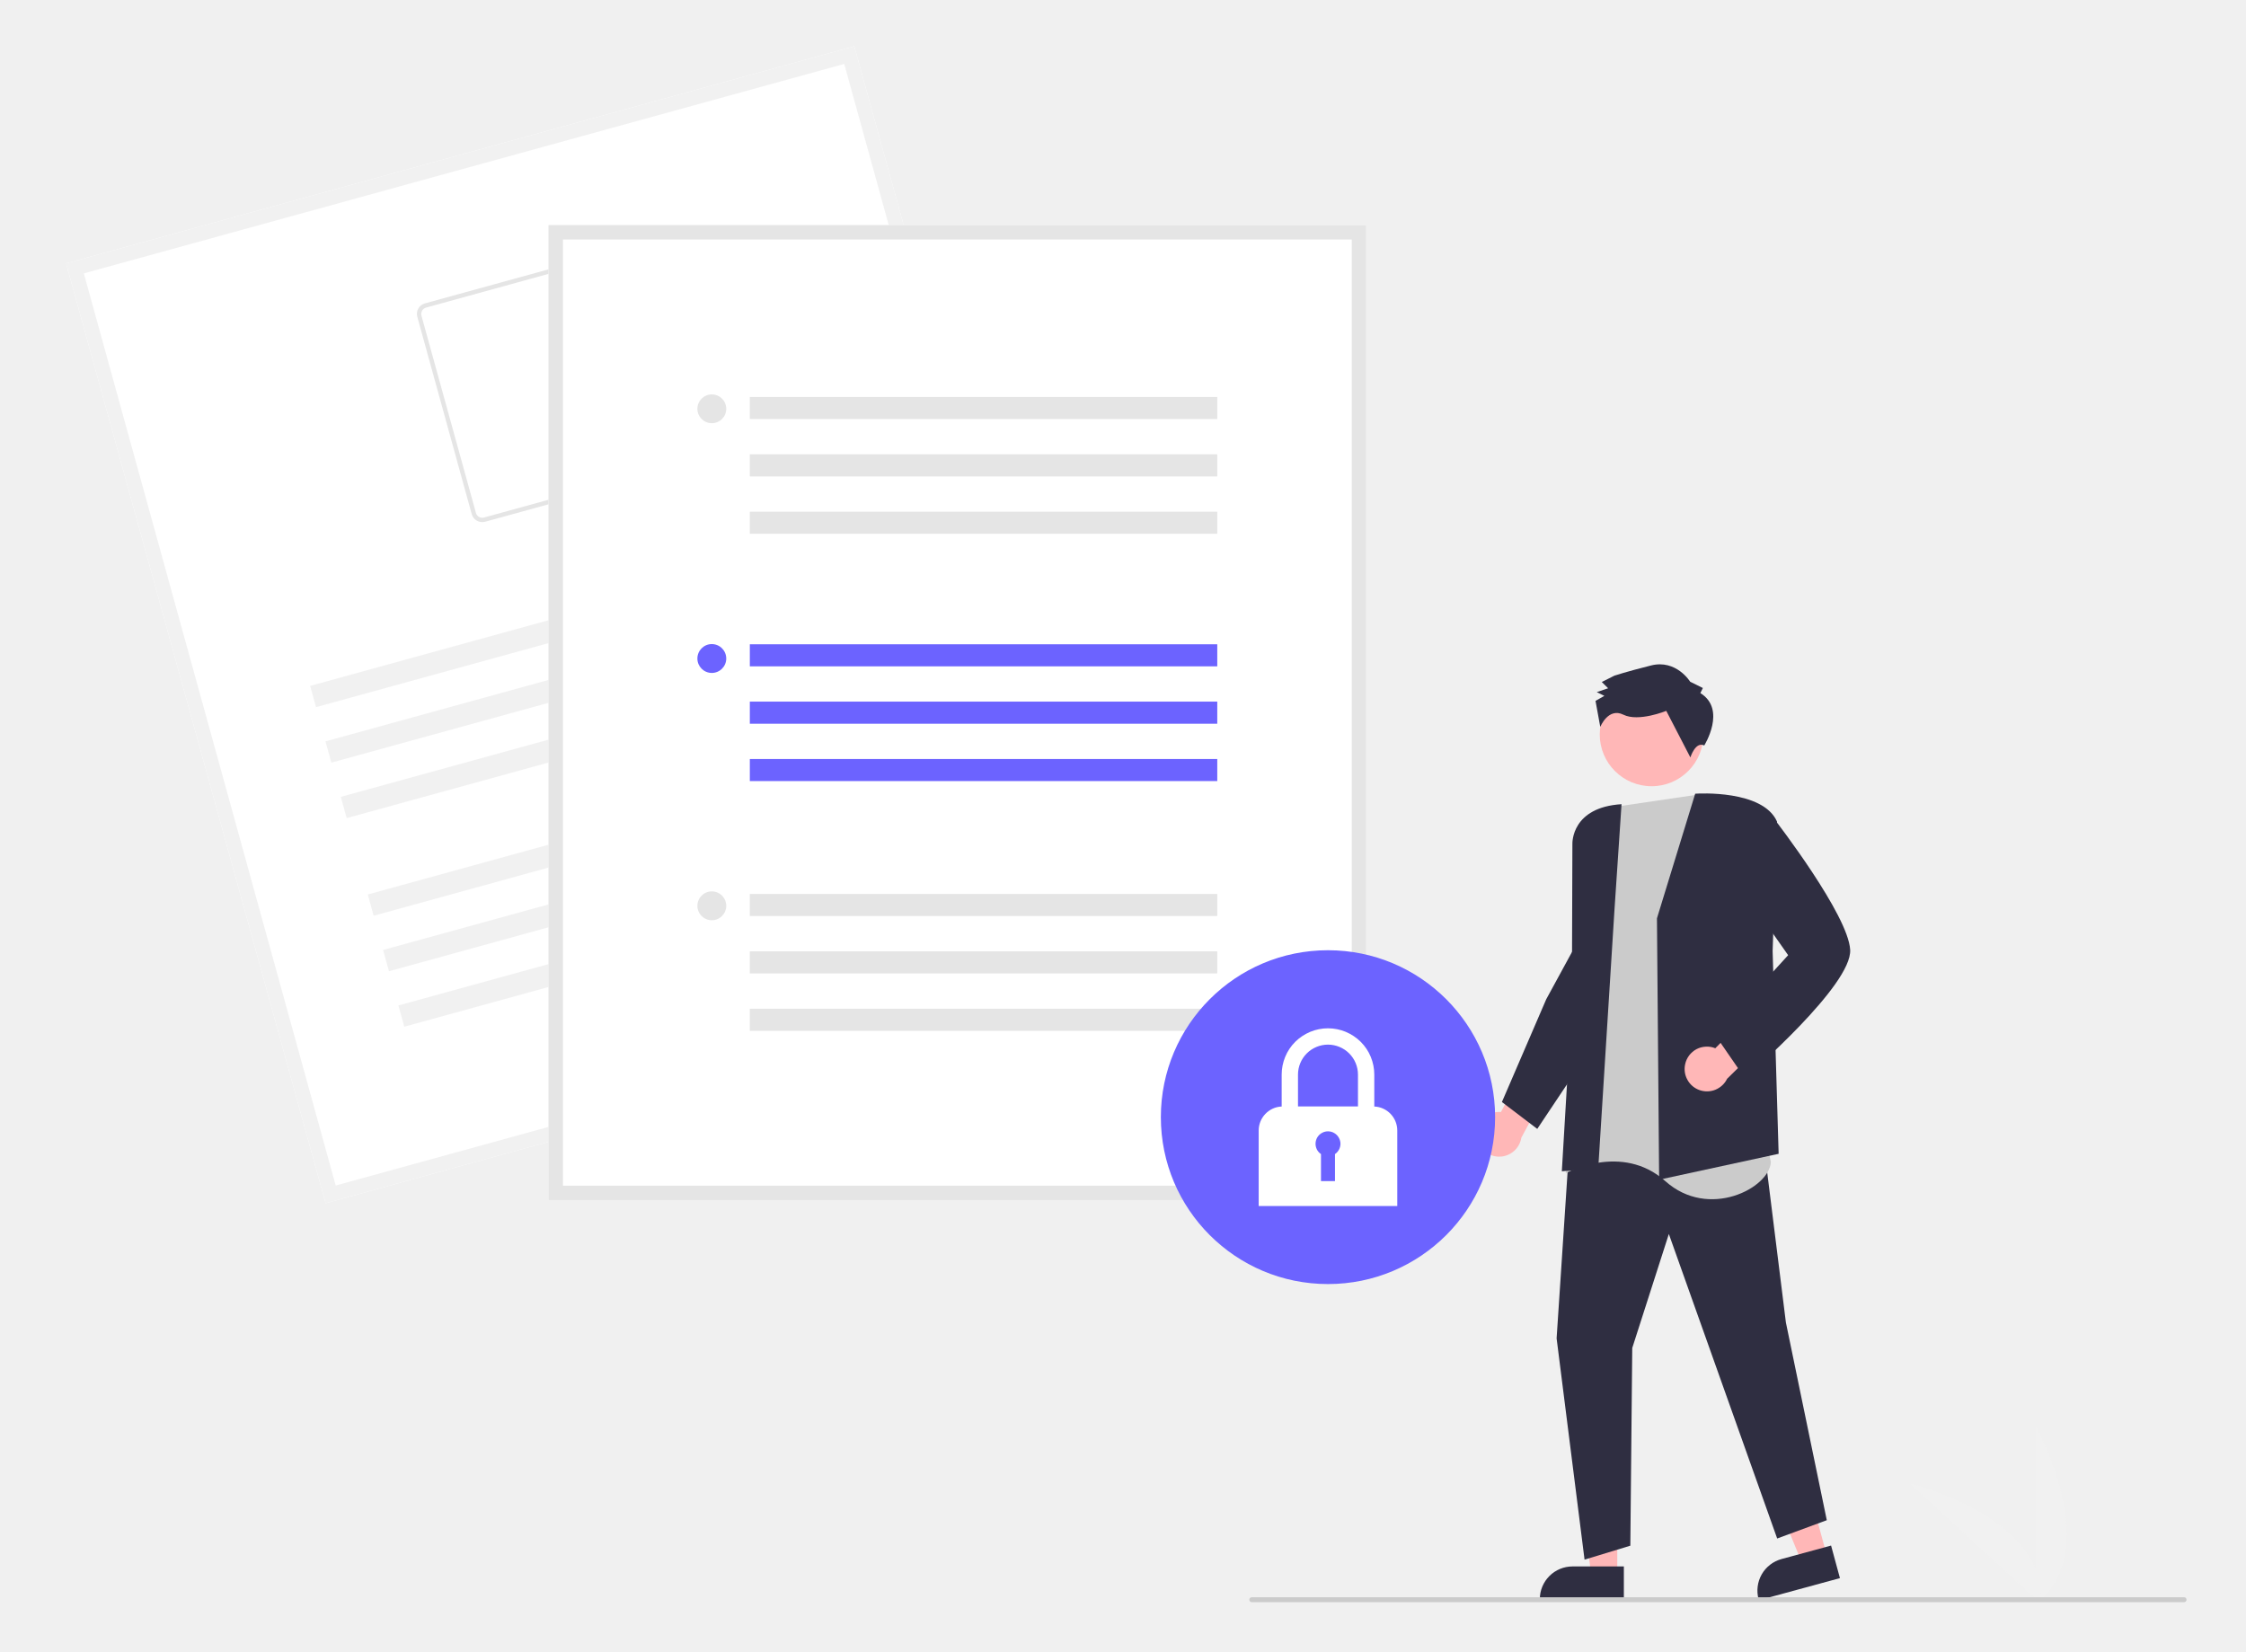
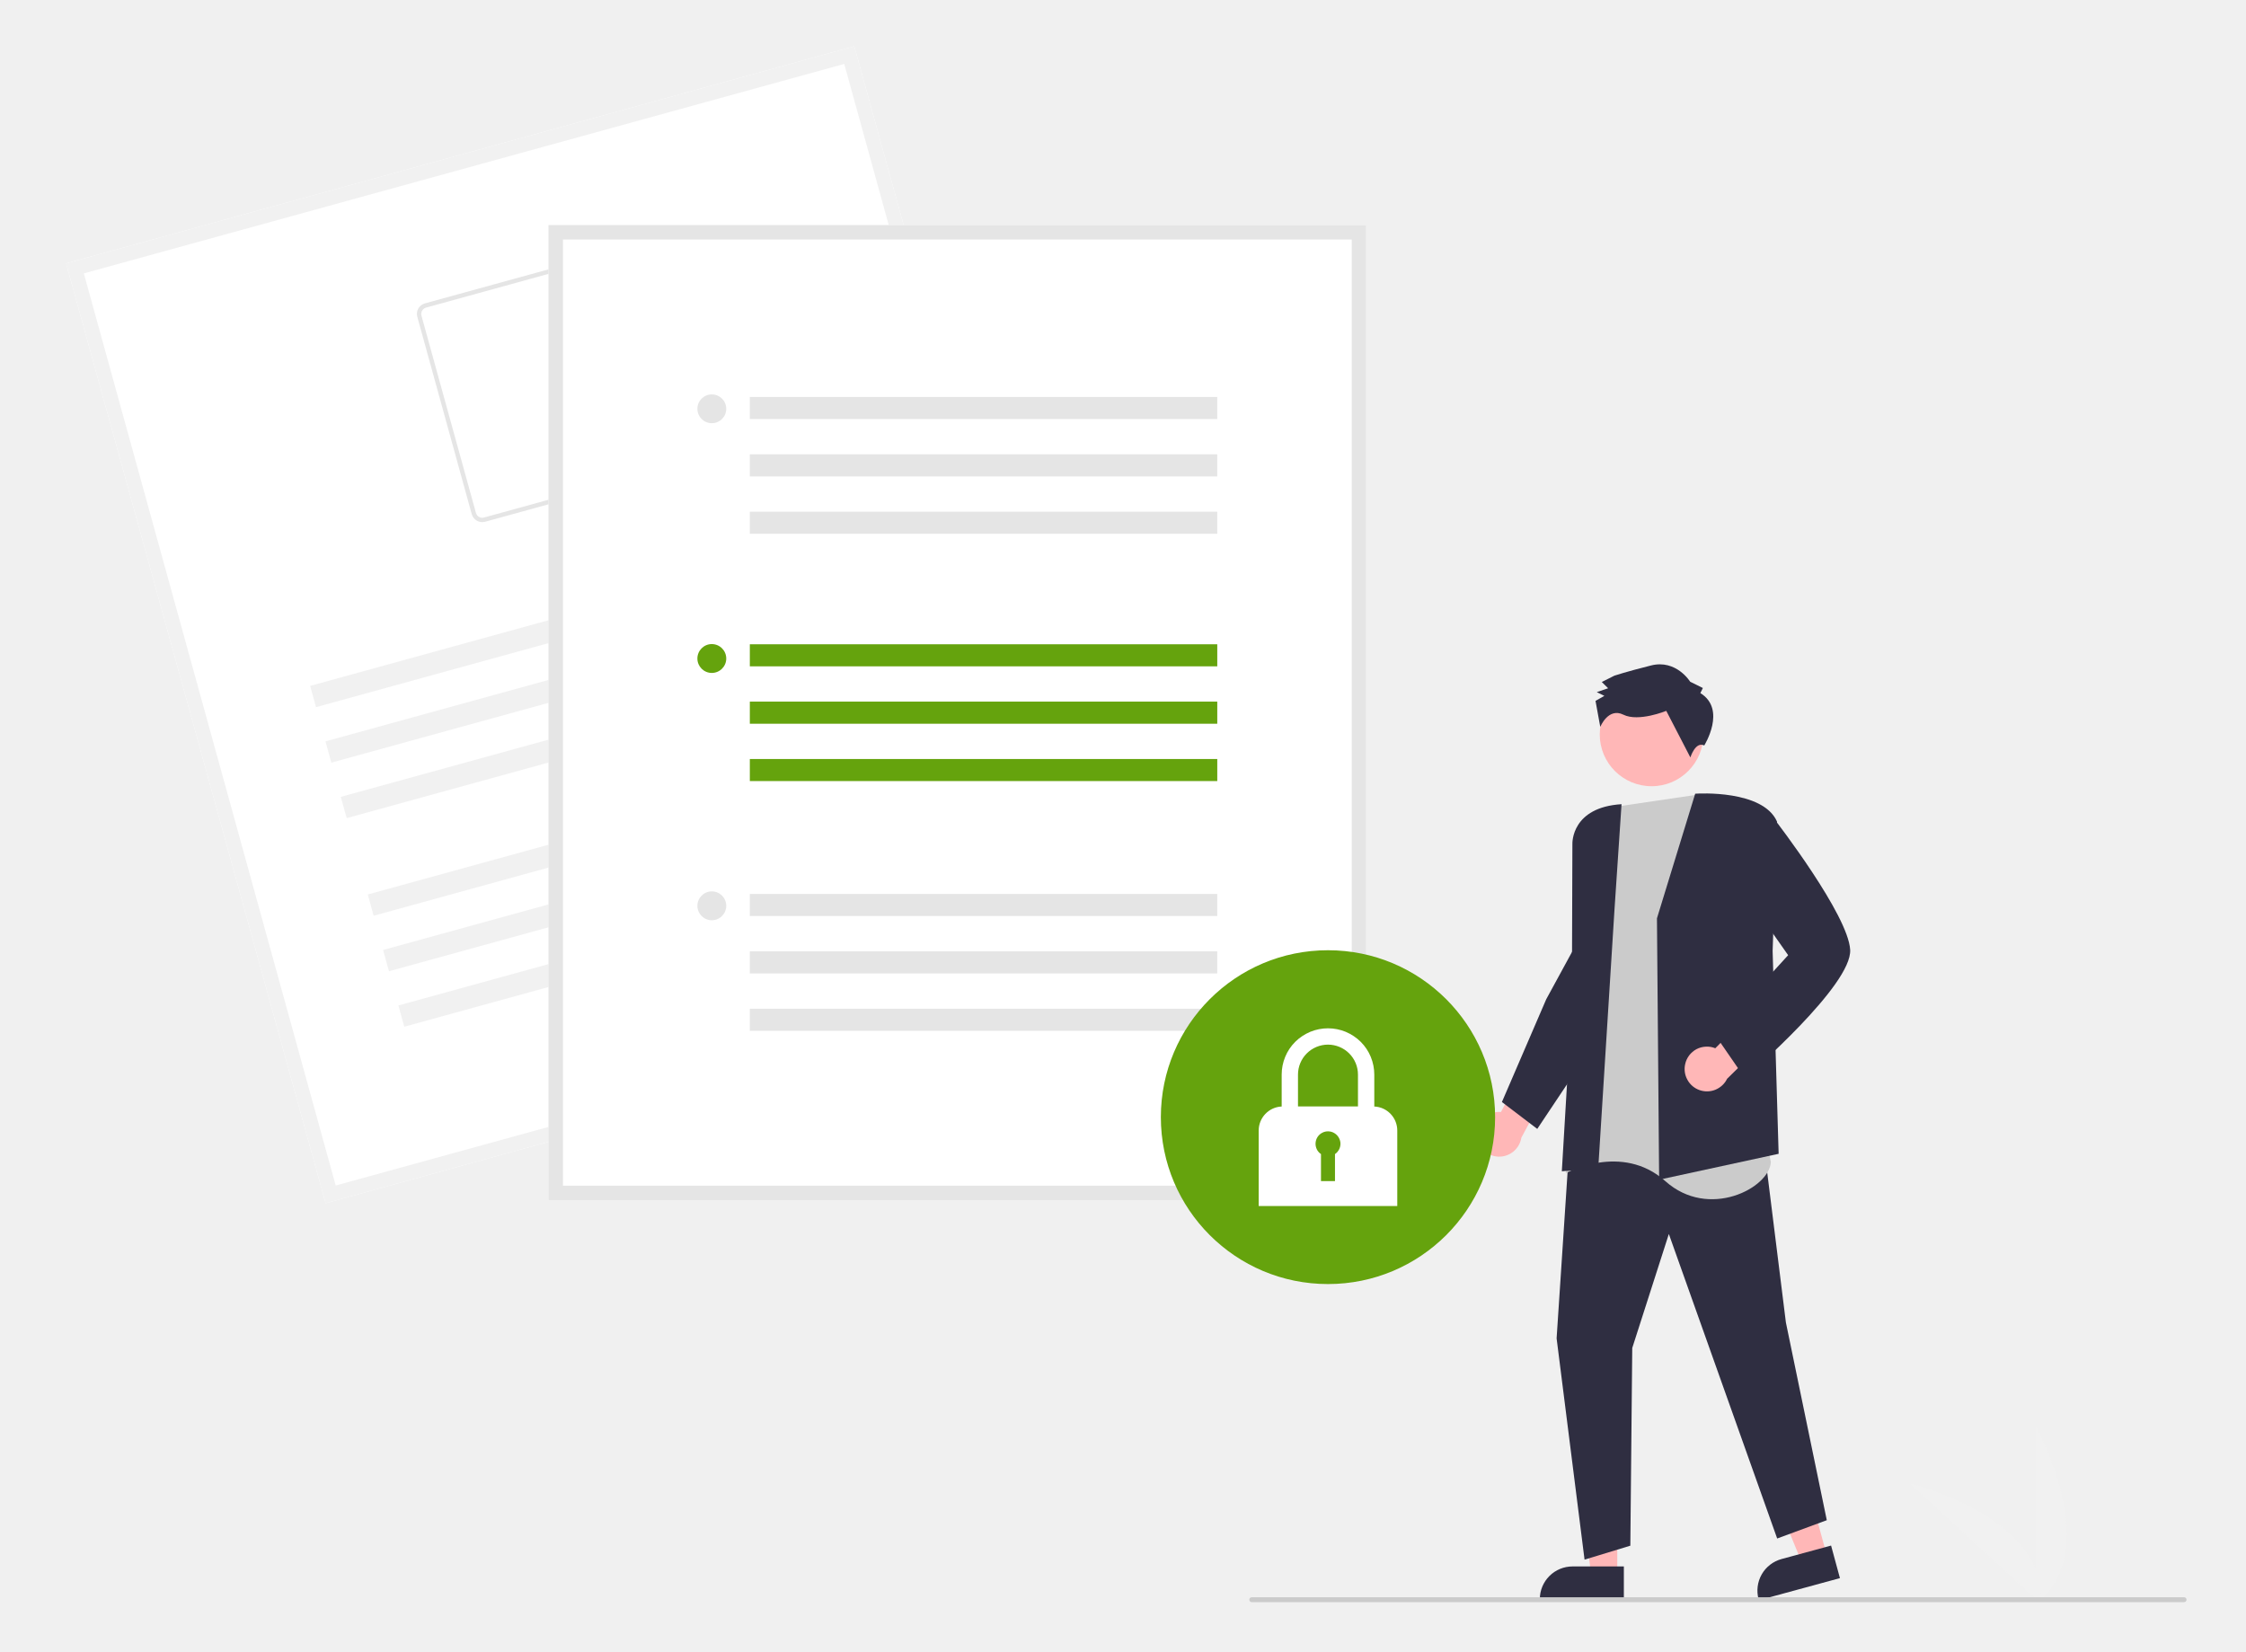
<svg xmlns="http://www.w3.org/2000/svg" version="1.2" baseProfile="tiny-ps" viewBox="0 0 340 250" width="340" height="250">
  <defs>
    <clipPath clipPathUnits="userSpaceOnUse" id="cp1">
      <path d="M-5 -4L345 -4L345 253L-5 253L-5 -4Z" />
    </clipPath>
  </defs>
  <style>
    tspan { white-space:pre }
    .shp0 { fill: #f1f1f1 }
    .shp1 { fill: #ffb7b7 }
    .shp2 { fill: #2f2e41 }
    .shp3 { fill: #cbcbcb }
    .shp4 { fill: #ffffff }
    .shp5 { fill: #e5e5e5 }
-     .shp6 { fill: #6c63ff }
+     .shp6 { fill: #65a30d }
  </style>
  <g id="Clip-Path" clip-path="url(#cp1)">
    <g id="Layer">
      <path id="Layer" class="shp0" d="M308.21 242.71L308.21 215.94C308.21 215.94 318.65 234.92 308.21 242.71Z" />
      <path id="Layer" class="shp0" d="M308.85 242.7L289.11 224.6C289.11 224.6 310.17 229.75 308.85 242.7Z" />
      <path id="Layer" class="shp1" d="M223.57 172.01C223.53 171.52 223.59 171.02 223.76 170.56C223.93 170.1 224.2 169.68 224.54 169.33C224.89 168.98 225.31 168.71 225.77 168.54C226.24 168.37 226.73 168.31 227.22 168.35L230.78 161.53L235.46 162.68L230.3 172.24C230.17 173.06 229.75 173.8 229.11 174.33C228.47 174.86 227.66 175.14 226.83 175.11C226 175.08 225.21 174.75 224.61 174.17C224.01 173.6 223.64 172.83 223.57 172.01L223.57 172.01Z" />
      <path id="Layer" class="shp1" d="M244.82 238.44L240.87 238.44L238.99 223.24L244.82 223.24L244.82 238.44Z" />
      <path id="Layer" class="shp2" d="M245.82 242.26L233.1 242.26L233.1 242.1C233.1 240.79 233.62 239.53 234.55 238.6C235.48 237.67 236.74 237.15 238.05 237.15L238.05 237.15L245.82 237.15L245.82 242.26Z" />
      <path id="Layer" class="shp1" d="M276.55 235.5L272.75 236.53L266.93 222.36L272.55 220.83L276.55 235.5Z" />
      <path id="Layer" class="shp2" d="M278.53 238.92L266.26 242.26L266.21 242.1C265.87 240.84 266.04 239.49 266.69 238.35C267.34 237.21 268.42 236.38 269.69 236.03L269.69 236.03L277.19 233.99L278.53 238.92Z" />
      <path id="Layer" class="shp2" d="M237.61 172.77L235.64 202.62L239.87 236.12L246.8 234.01L247.09 204.08L252.63 186.82L269.03 232.92L276.54 230.15L270.35 200.22L266.85 172.11L237.61 172.77Z" />
      <path id="Layer" class="shp3" d="M256.75 120.34L245.08 122.06L240.88 126.21L239.58 141.12L240.39 154.33L237.01 177.63C237.01 177.63 245.5 172.92 252.09 178.81C258.67 184.71 267.88 179.85 268.07 175.93L256.75 120.34Z" />
      <path id="Layer" class="shp2" d="M250.83 139.04L250.83 139.03L256.62 120.16L256.69 120.16C257.11 120.13 266.82 119.56 268.99 124.35L269 124.38L268.34 143.98L269.25 174.68L251.29 178.57L251.16 178.59L250.83 139.04Z" />
      <path id="Layer" class="shp2" d="M244.4 137.74L245.47 121.75C237.91 122.22 238.02 127.57 238.03 127.81L237.95 151.73L236.43 177.32L241.94 176.9L244.4 137.74Z" />
      <path id="Layer" class="shp2" d="M227.36 166.84L234.07 151.28L238.75 142.69L241.2 158.19L232.71 170.91L227.36 166.84Z" />
      <path id="Layer" class="shp1" d="M255.1 161.11C255.2 160.63 255.41 160.18 255.7 159.79C256 159.4 256.38 159.07 256.81 158.84C257.25 158.61 257.73 158.48 258.22 158.46C258.71 158.43 259.21 158.51 259.66 158.7L265.08 153.23L269.2 155.71L261.45 163.32C261.09 164.07 260.46 164.65 259.7 164.97C258.93 165.29 258.07 165.31 257.29 165.04C256.51 164.77 255.85 164.22 255.45 163.49C255.04 162.77 254.92 161.92 255.1 161.11Z" />
      <path id="Layer" class="shp2" d="M259.65 156.7L270.69 144.61L263.38 134.19L264.13 129.1L268.44 123.79L268.52 123.9C268.98 124.49 279.77 138.49 280.08 143.79C280.39 149.11 264.89 162.56 264.22 163.13L264.13 163.21L259.65 156.7Z" />
      <path id="Layer" class="shp1" d="M250.02 119.03C254.35 119.03 257.86 115.52 257.86 111.19C257.86 106.87 254.35 103.36 250.02 103.36C245.68 103.36 242.17 106.87 242.17 111.19C242.17 115.52 245.68 119.03 250.02 119.03Z" />
      <path id="Layer" class="shp2" d="M257.4 104.93L257.78 104.16L255.86 103.21C255.86 103.21 253.75 99.78 249.93 100.75C246.11 101.71 244.39 102.29 244.39 102.29L242.48 103.25L243.44 104.2L241.72 104.78L242.87 105.35L241.53 106.11L242.25 110.05C242.25 110.05 243.45 107.06 245.75 108.2C248.04 109.34 252.24 107.62 252.24 107.62L255.89 114.67C255.89 114.67 256.65 112.2 257.99 112.86C257.99 112.86 261.42 107.4 257.4 104.93Z" />
      <path id="Layer" class="shp4" d="M168.61 149.3L49.29 182.17L10 39.87L129.32 7L168.61 149.3Z" />
      <path id="Layer" fill-rule="evenodd" class="shp0" d="M168.61 149.3L49.29 182.17L10 39.87L129.32 7L168.61 149.3ZM50.82 179.48L165.93 147.78L127.8 9.68L12.69 41.39L50.82 179.48Z" />
      <path id="Layer" fill-rule="evenodd" class="shp5" d="M103.35 70.75L73.44 78.99C73.02 79.1 72.57 79.05 72.19 78.83C71.81 78.61 71.53 78.26 71.41 77.84L63.17 47.96C63.05 47.54 63.11 47.09 63.32 46.71C63.54 46.33 63.9 46.05 64.32 45.93L94.23 37.7C94.65 37.58 95.1 37.64 95.48 37.85C95.86 38.07 96.14 38.43 96.26 38.85L104.51 68.72C104.62 69.14 104.57 69.59 104.35 69.97C104.13 70.35 103.78 70.63 103.35 70.75ZM64.49 46.57C64.24 46.64 64.03 46.81 63.9 47.04C63.77 47.26 63.73 47.53 63.8 47.79L72.05 77.66C72.12 77.91 72.29 78.13 72.52 78.26C72.74 78.39 73.02 78.42 73.27 78.35L103.18 70.11C103.43 70.04 103.65 69.87 103.78 69.65C103.91 69.42 103.94 69.15 103.87 68.9L95.62 39.02C95.55 38.77 95.38 38.55 95.16 38.42C94.93 38.3 94.66 38.26 94.4 38.33L64.49 46.57Z" />
      <path id="Layer" class="shp0" d="M130.42 80.85L46.95 103.84L47.84 107.06L131.31 84.07L130.42 80.85Z" />
      <path id="Layer" class="shp0" d="M132.74 89.25L49.27 112.24L50.16 115.46L133.63 92.47L132.74 89.25Z" />
      <path id="Layer" class="shp0" d="M135.06 97.65L51.59 120.64L52.48 123.86L135.95 100.87L135.06 97.65Z" />
      <path id="Layer" class="shp0" d="M139.14 112.43L55.68 135.42L56.56 138.64L140.03 115.65L139.14 112.43Z" />
      <path id="Layer" class="shp0" d="M141.46 120.83L57.99 143.82L58.88 147.04L142.35 124.05L141.46 120.83Z" />
      <path id="Layer" class="shp0" d="M143.78 129.23L60.31 152.22L61.2 155.44L144.67 132.45L143.78 129.23Z" />
      <path id="Layer" class="shp4" d="M206.81 181.69L83.03 181.69L83.03 34.08L206.81 34.08L206.81 181.69Z" />
      <path id="Layer" fill-rule="evenodd" class="shp5" d="M206.81 181.69L83.03 181.69L83.03 34.08L206.81 34.08L206.81 181.69ZM85.22 179.51L204.63 179.51L204.63 36.26L85.22 36.26L85.22 179.51Z" />
      <path id="Layer" class="shp6" d="M184.27 97.54L113.51 97.54L113.51 100.88L184.27 100.88L184.27 97.54Z" />
      <path id="Layer" class="shp6" d="M184.27 106.22L113.51 106.22L113.51 109.57L184.27 109.57L184.27 106.22Z" />
      <path id="Layer" class="shp6" d="M184.27 114.91L113.51 114.91L113.51 118.25L184.27 118.25L184.27 114.91Z" />
      <path id="Layer" class="shp6" d="M107.75 101.88C108.96 101.88 109.94 100.9 109.94 99.7C109.94 98.49 108.96 97.51 107.75 97.51C106.55 97.51 105.57 98.49 105.57 99.7C105.57 100.9 106.55 101.88 107.75 101.88Z" />
      <path id="Layer" class="shp5" d="M184.27 60.1L113.51 60.1L113.51 63.44L184.27 63.44L184.27 60.1Z" />
      <path id="Layer" class="shp5" d="M184.27 68.78L113.51 68.78L113.51 72.13L184.27 72.13L184.27 68.78Z" />
      <path id="Layer" class="shp5" d="M184.27 77.47L113.51 77.47L113.51 80.81L184.27 80.81L184.27 77.47Z" />
      <path id="Layer" class="shp5" d="M107.75 64.07C108.96 64.07 109.94 63.1 109.94 61.89C109.94 60.69 108.96 59.71 107.75 59.71C106.55 59.71 105.57 60.69 105.57 61.89C105.57 63.1 106.55 64.07 107.75 64.07Z" />
      <path id="Layer" class="shp5" d="M184.27 135.34L113.51 135.34L113.51 138.68L184.27 138.68L184.27 135.34Z" />
      <path id="Layer" class="shp5" d="M184.27 144.03L113.51 144.03L113.51 147.37L184.27 147.37L184.27 144.03Z" />
      <path id="Layer" class="shp5" d="M184.27 152.72L113.51 152.72L113.51 156.06L184.27 156.06L184.27 152.72Z" />
      <path id="Layer" class="shp5" d="M107.75 139.32C108.96 139.32 109.94 138.34 109.94 137.14C109.94 135.93 108.96 134.95 107.75 134.95C106.55 134.95 105.57 135.93 105.57 137.14C105.57 138.34 106.55 139.32 107.75 139.32Z" />
      <path id="Layer" class="shp6" d="M201.03 194.4C215 194.4 226.33 183.09 226.33 169.13C226.33 155.18 215 143.86 201.03 143.86C187.06 143.86 175.73 155.18 175.73 169.13C175.73 183.09 187.06 194.4 201.03 194.4Z" />
      <path id="Layer" fill-rule="evenodd" class="shp4" d="M210.51 168.64C211.16 169.32 211.52 170.22 211.52 171.15L211.52 182.58L190.54 182.58L190.54 171.15C190.54 170.22 190.9 169.32 191.55 168.64C192.2 167.96 193.08 167.56 194.02 167.52L194.02 162.69C194.02 161.77 194.2 160.86 194.55 160.01C194.9 159.15 195.42 158.38 196.07 157.73C196.72 157.08 197.5 156.57 198.35 156.21C199.2 155.86 200.11 155.68 201.03 155.68C201.95 155.68 202.86 155.86 203.71 156.21C204.56 156.57 205.34 157.08 205.99 157.73C206.64 158.38 207.16 159.15 207.51 160.01C207.86 160.86 208.04 161.77 208.04 162.69L208.04 167.52C208.98 167.56 209.86 167.96 210.51 168.64ZM197.82 159.48C196.97 160.33 196.49 161.48 196.49 162.69L196.49 167.51L205.57 167.51L205.57 162.69C205.57 161.48 205.09 160.33 204.24 159.48C203.39 158.63 202.23 158.15 201.03 158.15C199.83 158.15 198.67 158.63 197.82 159.48Z" />
      <path id="Layer" class="shp6" d="M202.92 173.16C202.92 172.84 202.83 172.52 202.67 172.24C202.51 171.95 202.28 171.72 202 171.55C201.73 171.38 201.41 171.29 201.08 171.28C200.76 171.27 200.44 171.34 200.15 171.5C199.86 171.65 199.62 171.87 199.44 172.15C199.27 172.42 199.17 172.73 199.15 173.06C199.13 173.38 199.2 173.71 199.34 174C199.48 174.29 199.7 174.54 199.97 174.72L199.97 178.81L202.09 178.81L202.09 174.72C202.35 174.55 202.55 174.31 202.7 174.04C202.84 173.77 202.92 173.47 202.92 173.16Z" />
      <path id="Layer" class="shp3" d="M330.63 242.56L189.49 242.56C189.39 242.56 189.3 242.52 189.23 242.45C189.16 242.38 189.12 242.28 189.12 242.19C189.12 242.09 189.16 241.99 189.23 241.92C189.3 241.85 189.39 241.82 189.49 241.82L330.63 241.82C330.73 241.82 330.82 241.85 330.89 241.92C330.96 241.99 331 242.09 331 242.19C331 242.28 330.96 242.38 330.89 242.45C330.82 242.52 330.73 242.56 330.63 242.56Z" />
    </g>
  </g>
</svg>
